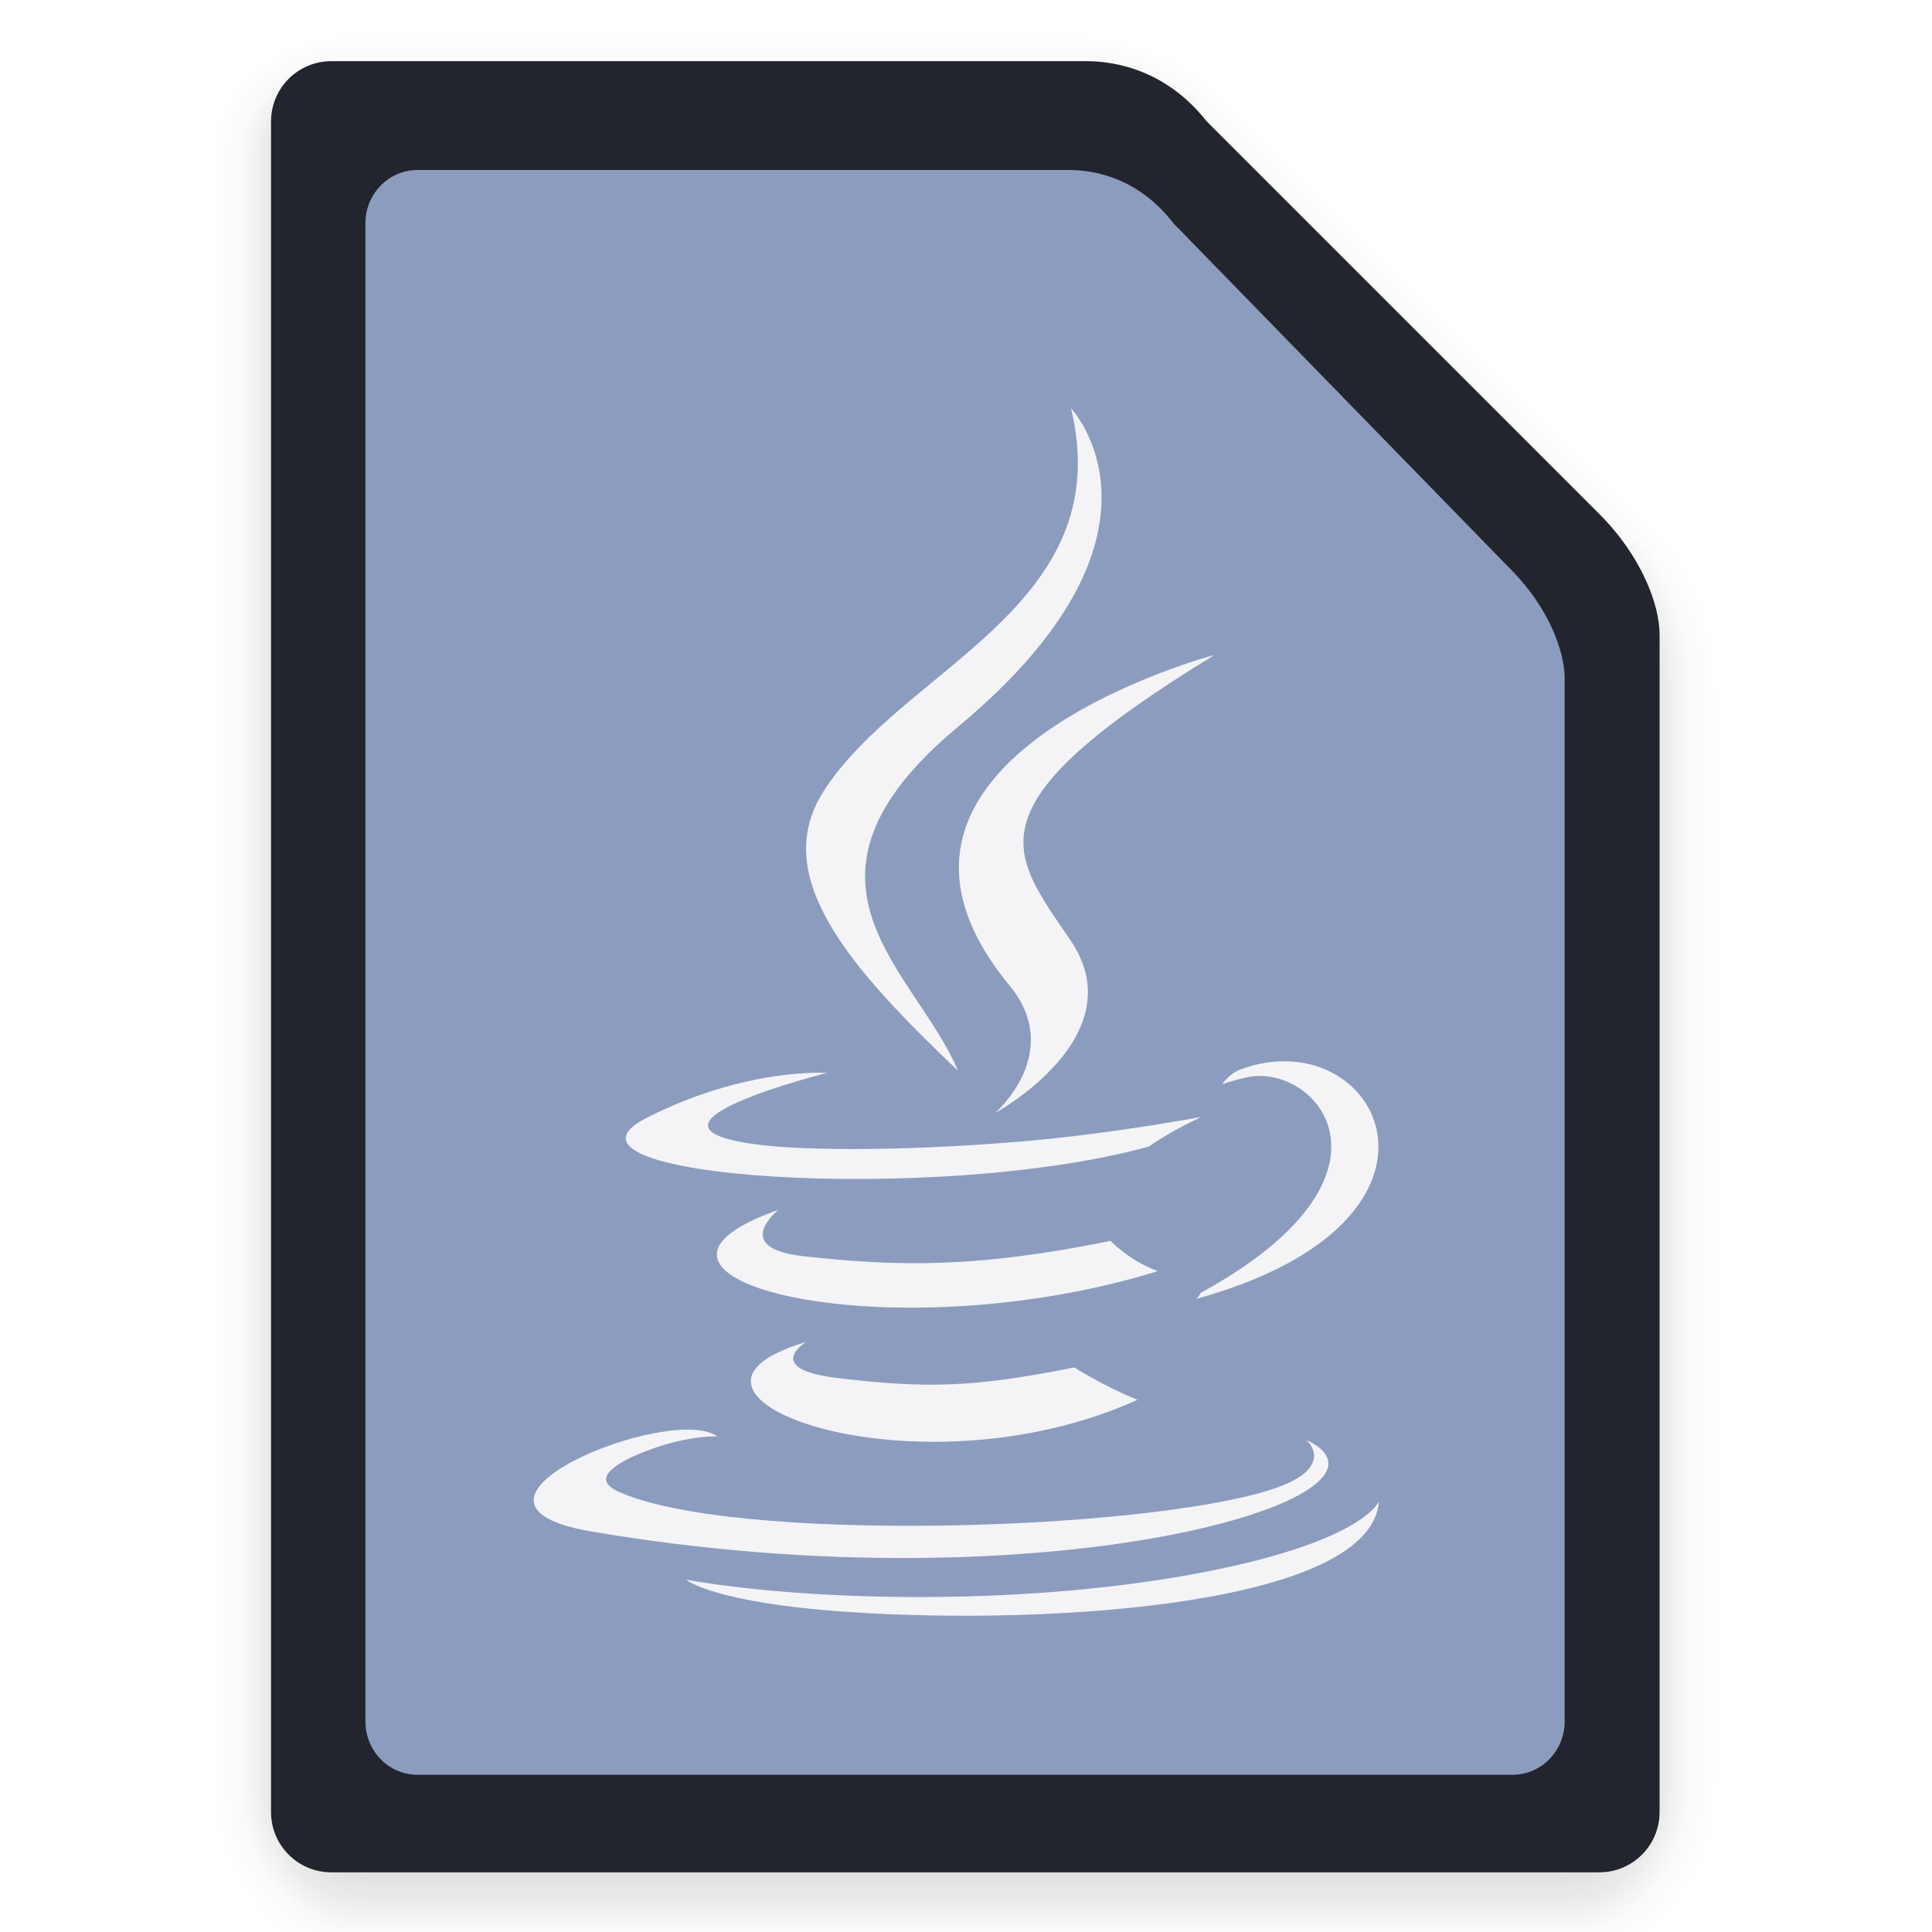
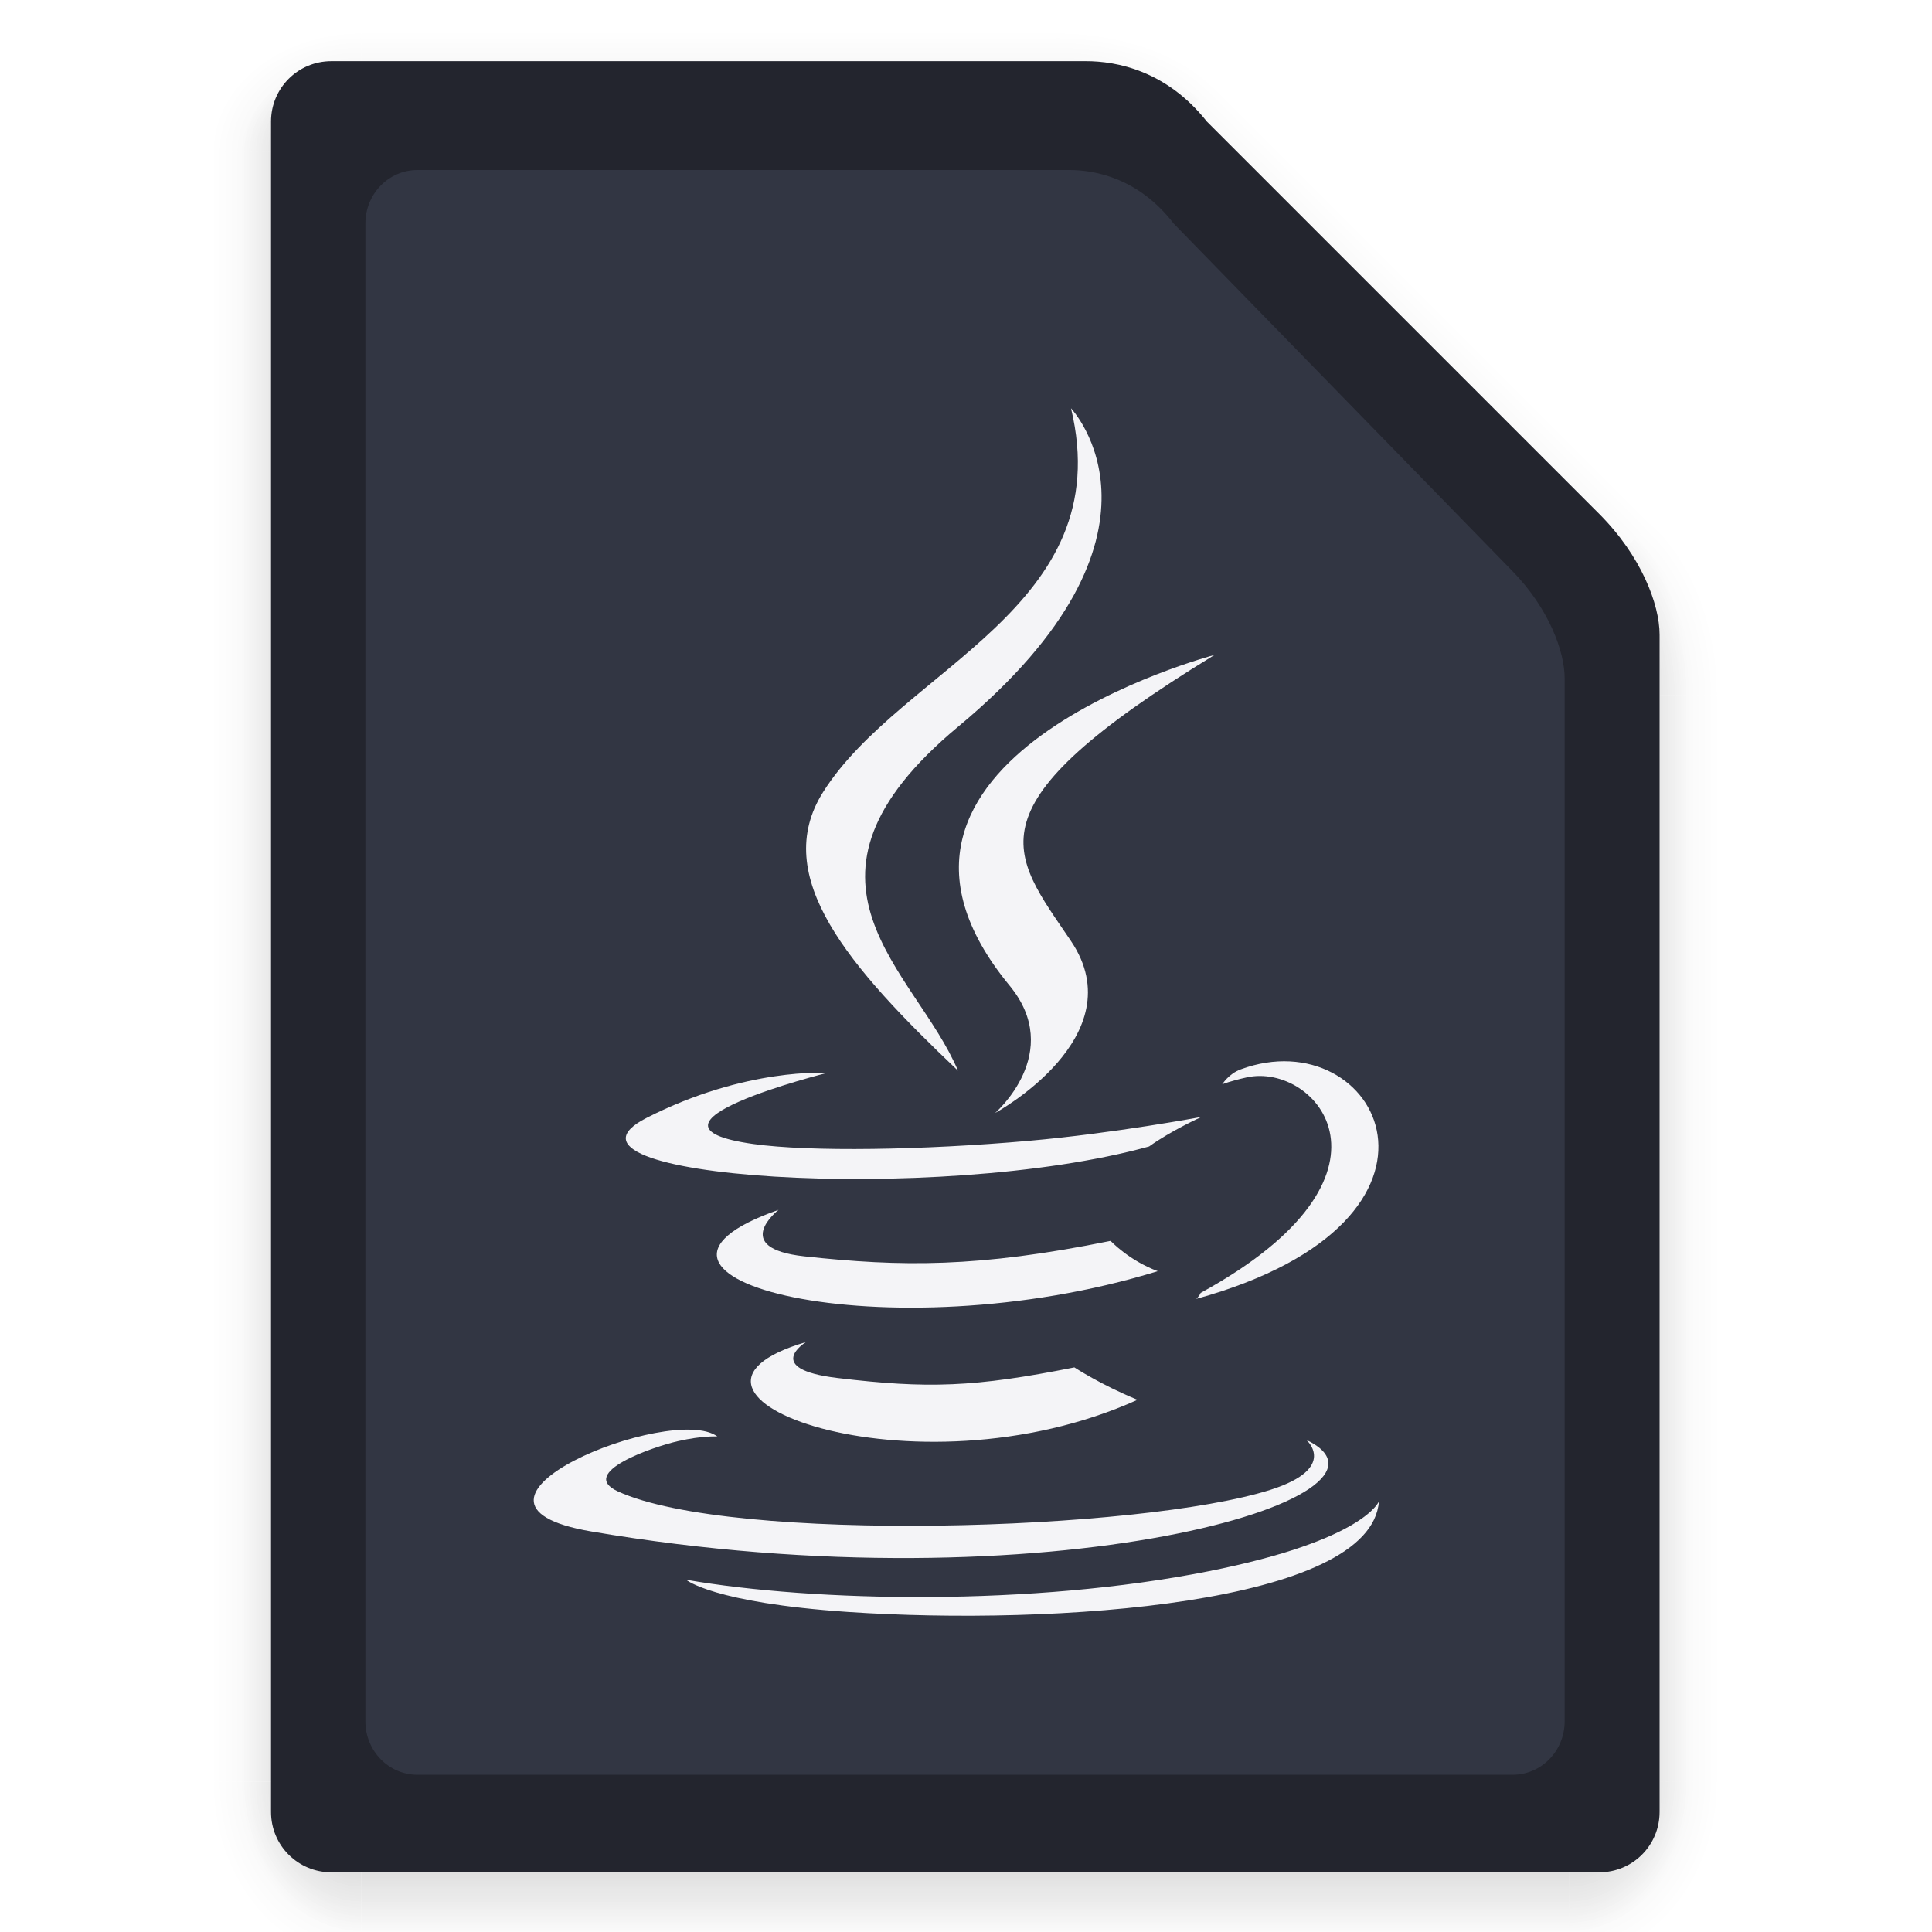
<svg xmlns="http://www.w3.org/2000/svg" xmlns:xlink="http://www.w3.org/1999/xlink" width="64" height="64" version="1.1" id="svg125">
  <defs id="defs47">
    <linearGradient id="linearGradient6721-3" x1="7.937" x2="7.937" y1="15.346" y2="16.933" gradientUnits="userSpaceOnUse" xlink:href="#linearGradient6261" />
    <linearGradient id="linearGradient6261">
      <stop offset="0" id="stop3" />
      <stop stop-opacity="0" offset="1" id="stop5" />
    </linearGradient>
    <radialGradient id="radialGradient6723-5" cx="35" cy="4" r="3.728" gradientTransform="matrix(1.696 0 0 1.0731 -24.361 -.29238)" gradientUnits="userSpaceOnUse" xlink:href="#linearGradient6261" />
    <linearGradient id="linearGradient6725-3" x1="43" x2="46.748" y1="12" y2="8.252" gradientUnits="userSpaceOnUse" xlink:href="#linearGradient6261" />
    <radialGradient id="radialGradient6727-5" cx="52" cy="22" r="5.206" gradientTransform="matrix(.96042 0 0 1.3331 2.0581 -7.3283)" gradientUnits="userSpaceOnUse" xlink:href="#linearGradient6261" />
    <linearGradient id="linearGradient6729-6" x1="5.821" x2="5.821" y1="1.058" gradientUnits="userSpaceOnUse" xlink:href="#linearGradient6261" />
    <radialGradient id="radialGradient6731-2" cx="3.175" cy="1.323" r=".794" gradientTransform="matrix(-2.1078e-8 -1.3333 1.6667 -2.6348e-8 .97012 5.2916)" gradientUnits="userSpaceOnUse" xlink:href="#linearGradient6261" />
    <linearGradient id="linearGradient6733-9" x1="13.758" x2="15.081" y1="10.583" y2="10.583" gradientUnits="userSpaceOnUse" xlink:href="#linearGradient6261" />
    <linearGradient id="linearGradient6735-1" x1="3.175" x2="1.852" y1="8.466" y2="8.466" gradientUnits="userSpaceOnUse" xlink:href="#linearGradient6261" />
    <radialGradient id="radialGradient6737-2" cx="13.758" cy="15.346" r=".794" gradientTransform="matrix(5.1718e-7 2 -1.6667 4.3098e-7 39.334 -12.171)" gradientUnits="userSpaceOnUse" xlink:href="#linearGradient6261" />
    <radialGradient id="radialGradient6739-7" cx="3.175" cy="15.346" r=".794" gradientTransform="matrix(-1.6667 -1.37e-6 1.644e-6 -2 8.4665 46.037)" gradientUnits="userSpaceOnUse" xlink:href="#linearGradient6261" />
    <linearGradient id="linearGradient6741-0" x1="7.937" x2="7.937" y1="15.346" y2="16.668" gradientUnits="userSpaceOnUse" xlink:href="#linearGradient6261" />
    <radialGradient id="radialGradient6743-9" cx="35" cy="4" r="3.728" gradientTransform="matrix(1.6115 -1.9122e-7 9.5496e-8 .80482 -21.403 .78072)" gradientUnits="userSpaceOnUse" xlink:href="#linearGradient6261" />
    <linearGradient id="linearGradient6745-3" x1="43" x2="46.004" y1="12" y2="8.996" gradientUnits="userSpaceOnUse" xlink:href="#linearGradient6261" />
    <radialGradient id="radialGradient6747-6" cx="52" cy="22" r="5.206" gradientTransform="matrix(.76834 -9.6042e-8 1.534e-7 1.2272 12.047 -4.9986)" gradientUnits="userSpaceOnUse" xlink:href="#linearGradient6261" />
    <linearGradient id="linearGradient6749-0" x1="5.821" x2="5.821" y1="1.058" y2=".265" gradientUnits="userSpaceOnUse" xlink:href="#linearGradient6261" />
    <radialGradient id="radialGradient6751-6" cx="3.175" cy="1.323" r=".794" gradientTransform="matrix(-7.442e-8 -1 1.3333 -9.9226e-8 1.4111 4.2333)" gradientUnits="userSpaceOnUse" xlink:href="#linearGradient6261" />
    <linearGradient id="linearGradient6753-2" x1="13.758" x2="14.816" y1="10.583" y2="10.583" gradientUnits="userSpaceOnUse" xlink:href="#linearGradient6261" />
    <linearGradient id="linearGradient6755-6" x1="3.175" x2="2.117" y1="8.466" y2="8.466" gradientUnits="userSpaceOnUse" xlink:href="#linearGradient6261" />
    <radialGradient id="radialGradient6757-1" cx="13.758" cy="15.346" r=".794" gradientTransform="matrix(0 1.6667 -1.3333 0 34.219 -7.5846)" gradientUnits="userSpaceOnUse" xlink:href="#linearGradient6261" />
    <radialGradient id="radialGradient6759-8" cx="3.175" cy="15.346" r=".794" gradientTransform="matrix(-1.3333 0 0 -1.6667 7.4082 40.921)" gradientUnits="userSpaceOnUse" xlink:href="#linearGradient6261" />
    <linearGradient id="linearGradient6761-7" x1="21.039" x2="21.039" y1="2" y2="62" gradientTransform="matrix(.26458 0 0 .26458 0 -.26458)" gradientUnits="userSpaceOnUse">
      <stop stop-color="#ff5b59" offset="0" id="stop27" />
      <stop stop-color="#ff983d" offset="1" id="stop29" />
    </linearGradient>
    <radialGradient id="radialGradient6763-2" cx="40" cy="12" r="8" gradientTransform="matrix(1.5 0 0 -2 -14 40)" gradientUnits="userSpaceOnUse" xlink:href="#linearGradient6261" />
    <radialGradient id="radialGradient6765-3" cx="10.583" cy="4.233" r="2.117" gradientTransform="matrix(-2 3.1236e-7 -3.1236e-7 -2 31.749 12.7)" gradientUnits="userSpaceOnUse" xlink:href="#linearGradient6261" />
    <radialGradient id="radialGradient6767-7" cx="40" cy="12" r="8" gradientTransform="matrix(0 -1.5 2 0 16 70)" gradientUnits="userSpaceOnUse" xlink:href="#linearGradient6261" />
    <linearGradient id="linearGradient7282" x1="10.583" x2="6.35" y1="3.175" y2="3.175" gradientTransform="matrix(1 0 0 .66667 0 1.4111)" gradientUnits="userSpaceOnUse" xlink:href="#linearGradient6261" />
    <linearGradient id="linearGradient7284" x1="10.583" x2="8.731" y1="3.043" y2="3.043" gradientTransform="matrix(1 0 0 .66667 0 1.4111)" gradientUnits="userSpaceOnUse" xlink:href="#linearGradient6261" />
    <radialGradient id="radialGradient6773-5" cx="10.583" cy="4.233" r="2.117" gradientTransform="matrix(-.875 -1.6564e-7 1.6631e-7 -.87849 19.843 7.9521)" gradientUnits="userSpaceOnUse" xlink:href="#linearGradient6261" />
    <radialGradient id="radialGradient6775-9" cx="40" cy="12" r="8" gradientTransform="matrix(0 -1.3078 .87983 0 29.442 62.311)" gradientUnits="userSpaceOnUse" xlink:href="#linearGradient6261" />
    <linearGradient id="linearGradient7286" x1="10.583" x2="6.35" y1="3.175" y2="3.175" gradientTransform="matrix(1 0 0 .66667 -14.816 9.3484)" gradientUnits="userSpaceOnUse" xlink:href="#linearGradient6261" />
    <linearGradient id="linearGradient7288" x1="10.583" x2="8.724" y1="3.043" y2="3.043" gradientTransform="matrix(1 0 0 .66667 -14.816 9.3484)" gradientUnits="userSpaceOnUse" xlink:href="#linearGradient6261" />
    <radialGradient id="radialGradient6781-2" cx="40" cy="12" r="8" gradientTransform="matrix(1.4336 0 0 -.87849 -11.344 26.542)" gradientUnits="userSpaceOnUse" xlink:href="#linearGradient6261" />
    <linearGradient id="linearGradient7290" x1="40" x2="46" y1="17" y2="11" gradientTransform="matrix(.26458 0 0 .26458 -1.6667e-7 -.26458)" gradientUnits="userSpaceOnUse">
      <stop stop-color="#fefefe" offset="0" id="stop42" />
      <stop stop-color="#e9e9e9" offset="1" id="stop44" />
    </linearGradient>
  </defs>
  <g transform="matrix(3.7796 0 0 3.7796 -.021092 1.0245)" id="g121">
    <g opacity=".1" id="g69">
      <rect x="3.175" y="15.346" width="10.583" height="1.587" fill="url(#linearGradient6721-3)" opacity="1" id="rect49" />
      <path transform="scale(.26458)" d="m35 0 1e-6 7 7-7z" fill="url(#radialGradient6723-5)" opacity="1" id="path51" />
      <path transform="scale(.26458)" d="m42 0-7 7 14 15 9-9 2e-6 -9.455-3.545-3.545z" fill="url(#linearGradient6725-3)" opacity="1" id="path53" />
      <path transform="scale(.26458)" d="m58 13-9 9h9z" fill="url(#radialGradient6727-5)" opacity="1" id="path55" />
      <rect x="3.175" width="6.085" height="1.058" fill="url(#linearGradient6729-6)" opacity="1" id="rect57" />
      <rect x="1.587" width="1.587" height="1.058" fill="url(#radialGradient6731-2)" opacity="1" id="rect59" />
      <rect x="13.758" y="5.821" width="1.587" height="9.525" fill="url(#linearGradient6733-9)" opacity="1" id="rect61" />
      <rect x="1.587" y="1.058" width="1.587" height="14.287" fill="url(#linearGradient6735-1)" opacity="1" id="rect63" />
      <rect x="13.758" y="15.346" width="1.587" height="1.587" fill="url(#radialGradient6737-2)" opacity="1" id="rect65" />
      <rect x="1.587" y="15.346" width="1.587" height="1.587" fill="url(#radialGradient6739-7)" opacity="1" id="rect67" />
    </g>
    <g opacity=".2" id="g91">
      <rect x="3.175" y="15.346" width="10.583" height="1.587" fill="url(#linearGradient6741-0)" opacity="1" id="rect71" />
      <path transform="scale(.26458)" d="m35 0 1e-6 7 7-7z" fill="url(#radialGradient6743-9)" opacity="1" id="path73" />
      <path transform="scale(.26458)" d="m42 0-7 7 14 15 9-9 2e-6 -9.455-3.545-3.545z" fill="url(#linearGradient6745-3)" opacity="1" id="path75" />
      <path transform="scale(.26458)" d="m58 13-9 9h9z" fill="url(#radialGradient6747-6)" opacity="1" id="path77" />
      <rect x="3.175" width="6.085" height="1.058" fill="url(#linearGradient6749-0)" opacity="1" id="rect79" />
      <rect x="1.587" width="1.587" height="1.058" ry="0" fill="url(#radialGradient6751-6)" opacity="1" id="rect81" />
      <rect x="13.758" y="5.821" width="1.587" height="9.525" fill="url(#linearGradient6753-2)" opacity="1" id="rect83" />
      <rect x="1.587" y="1.058" width="1.587" height="14.287" fill="url(#linearGradient6755-6)" opacity="1" id="rect85" />
      <rect x="13.758" y="15.346" width="1.587" height="1.587" fill="url(#radialGradient6757-1)" opacity="1" id="rect87" />
      <rect x="1.587" y="15.346" width="1.587" height="1.587" fill="url(#radialGradient6759-8)" opacity="1" id="rect89" />
    </g>
    <path d="m2.91 0.265c-0.293 0-0.529 0.236-0.529 0.529v14.816c0 0.293 0.236 0.529 0.529 0.529h11.112c0.293 0 0.529-0.236 0.529-0.529v-10.319c0-0.265-0.161-0.69-0.529-1.058l-3.439-3.439c-0.354-0.448-0.794-0.529-1.058-0.529z" fill="url(#linearGradient6761-7)" stroke-width=".265" id="path93" style="fill:#23252E" />
    <rect x="8.721" y="-.542" width="6.636" height="6.635" fill="none" id="rect97" />
-     <path d="m 3.665,1.219 c -0.253,0 -0.457,0.209 -0.457,0.469 V 14.815 c 0,0.26 0.204,0.469 0.457,0.469 H 13.262 c 0.253,0 0.457,-0.209 0.457,-0.469 V 5.673 c 0,-0.234 -0.139,-0.612 -0.457,-0.938 l -2.97,-3.047 C 9.986,1.291 9.606,1.219 9.377,1.219 Z" fill="url(#linearGradient6761-7)" stroke-width="0.231" id="path93-3" style="fill:#8b9cbe" />
+     <path d="m 3.665,1.219 c -0.253,0 -0.457,0.209 -0.457,0.469 V 14.815 c 0,0.26 0.204,0.469 0.457,0.469 H 13.262 c 0.253,0 0.457,-0.209 0.457,-0.469 V 5.673 c 0,-0.234 -0.139,-0.612 -0.457,-0.938 l -2.97,-3.047 C 9.986,1.291 9.606,1.219 9.377,1.219 Z" fill="url(#linearGradient6761-7)" stroke-width="0.231" id="path93-3" style="fill:#323643" />
    <g style="fill:#f4f4f7;enable-background:new" transform="matrix(0.1719906,0,0,0.1812132,21.97772,-1.197235)" id="g40">
      <path d="m -86.682,70.021 c 0,0 -2.23,1.298 1.589,1.736 4.628,0.528 6.993,0.452 12.091,-0.511 0,0 1.343,0.84 3.216,1.568 -11.433,4.898 -25.875,-0.284 -16.896,-2.793 z" id="path24" style="fill:#f4f4f7" />
      <path d="m -88.08,63.628 c 0,0 -2.502,1.852 1.32,2.247 4.944,0.51 8.847,0.552 15.604,-0.748 0,0 0.932,0.947 2.401,1.465 -13.821,4.043 -29.214,0.318 -19.326,-2.964 z" id="path26" style="fill:#f4f4f7" />
      <path d="m -76.304,52.781 c 2.818,3.244 -0.739,6.162 -0.739,6.162 0,0 7.152,-3.692 3.868,-8.317 -3.068,-4.311 -5.421,-6.453 7.315,-13.839 1.29e-4,0 -19.992,4.992 -10.444,15.994 z" id="path28" style="fill:#f4f4f7" />
      <path d="m -61.183,74.75 c 0,0 1.651,1.361 -1.819,2.414 -6.598,1.998 -27.465,2.601 -33.261,0.08 -2.082,-0.907 1.824,-2.164 3.053,-2.429 1.282,-0.277 2.013,-0.227 2.013,-0.227 -2.317,-1.632 -14.977,3.205 -6.43,4.592 23.308,3.778 42.488,-1.702 36.442,-4.429 z" id="path30" style="fill:#f4f4f7" />
      <path d="m -85.609,57.003 c 0,0 -10.613,2.522 -3.758,3.438 2.895,0.387 8.663,0.298 14.04,-0.153 4.393,-0.369 8.802,-1.157 8.802,-1.157 0,0 -1.548,0.664 -2.668,1.429 -10.78,2.835 -31.6,1.515 -25.605,-1.384 5.067,-2.451 9.19,-2.173 9.19,-2.173 z" id="path32" style="fill:#f4f4f7" />
      <path d="m -66.569,67.644 c 10.957,-5.692 5.89,-11.163 2.354,-10.426 -0.865,0.18 -1.253,0.337 -1.253,0.337 0,0 0.322,-0.505 0.936,-0.722 6.996,-2.458 12.375,7.253 -2.256,11.099 -1.3e-4,0 0.168,-0.152 0.219,-0.288 z" id="path34" style="fill:#f4f4f7" />
      <path d="m -73.174,24.859 c 0,0 6.067,6.07 -5.756,15.402 -9.481,7.489 -2.162,11.757 -0.003,16.636 -5.535,-4.993 -9.595,-9.389 -6.872,-13.48 3.999,-6.004 15.078,-8.916 12.631,-18.558 z" id="path36" style="fill:#f4f4f7" />
      <path d="m -84.532,83.074 c 10.515,0.672 26.667,-0.374 27.049,-5.35 0,0 -0.735,1.886 -8.691,3.383 -8.976,1.69 -20.049,1.493 -26.614,0.409 0,0 1.345,1.113 8.256,1.558 z" id="path38" style="fill:#f4f4f7" />
    </g>
  </g>
</svg>
